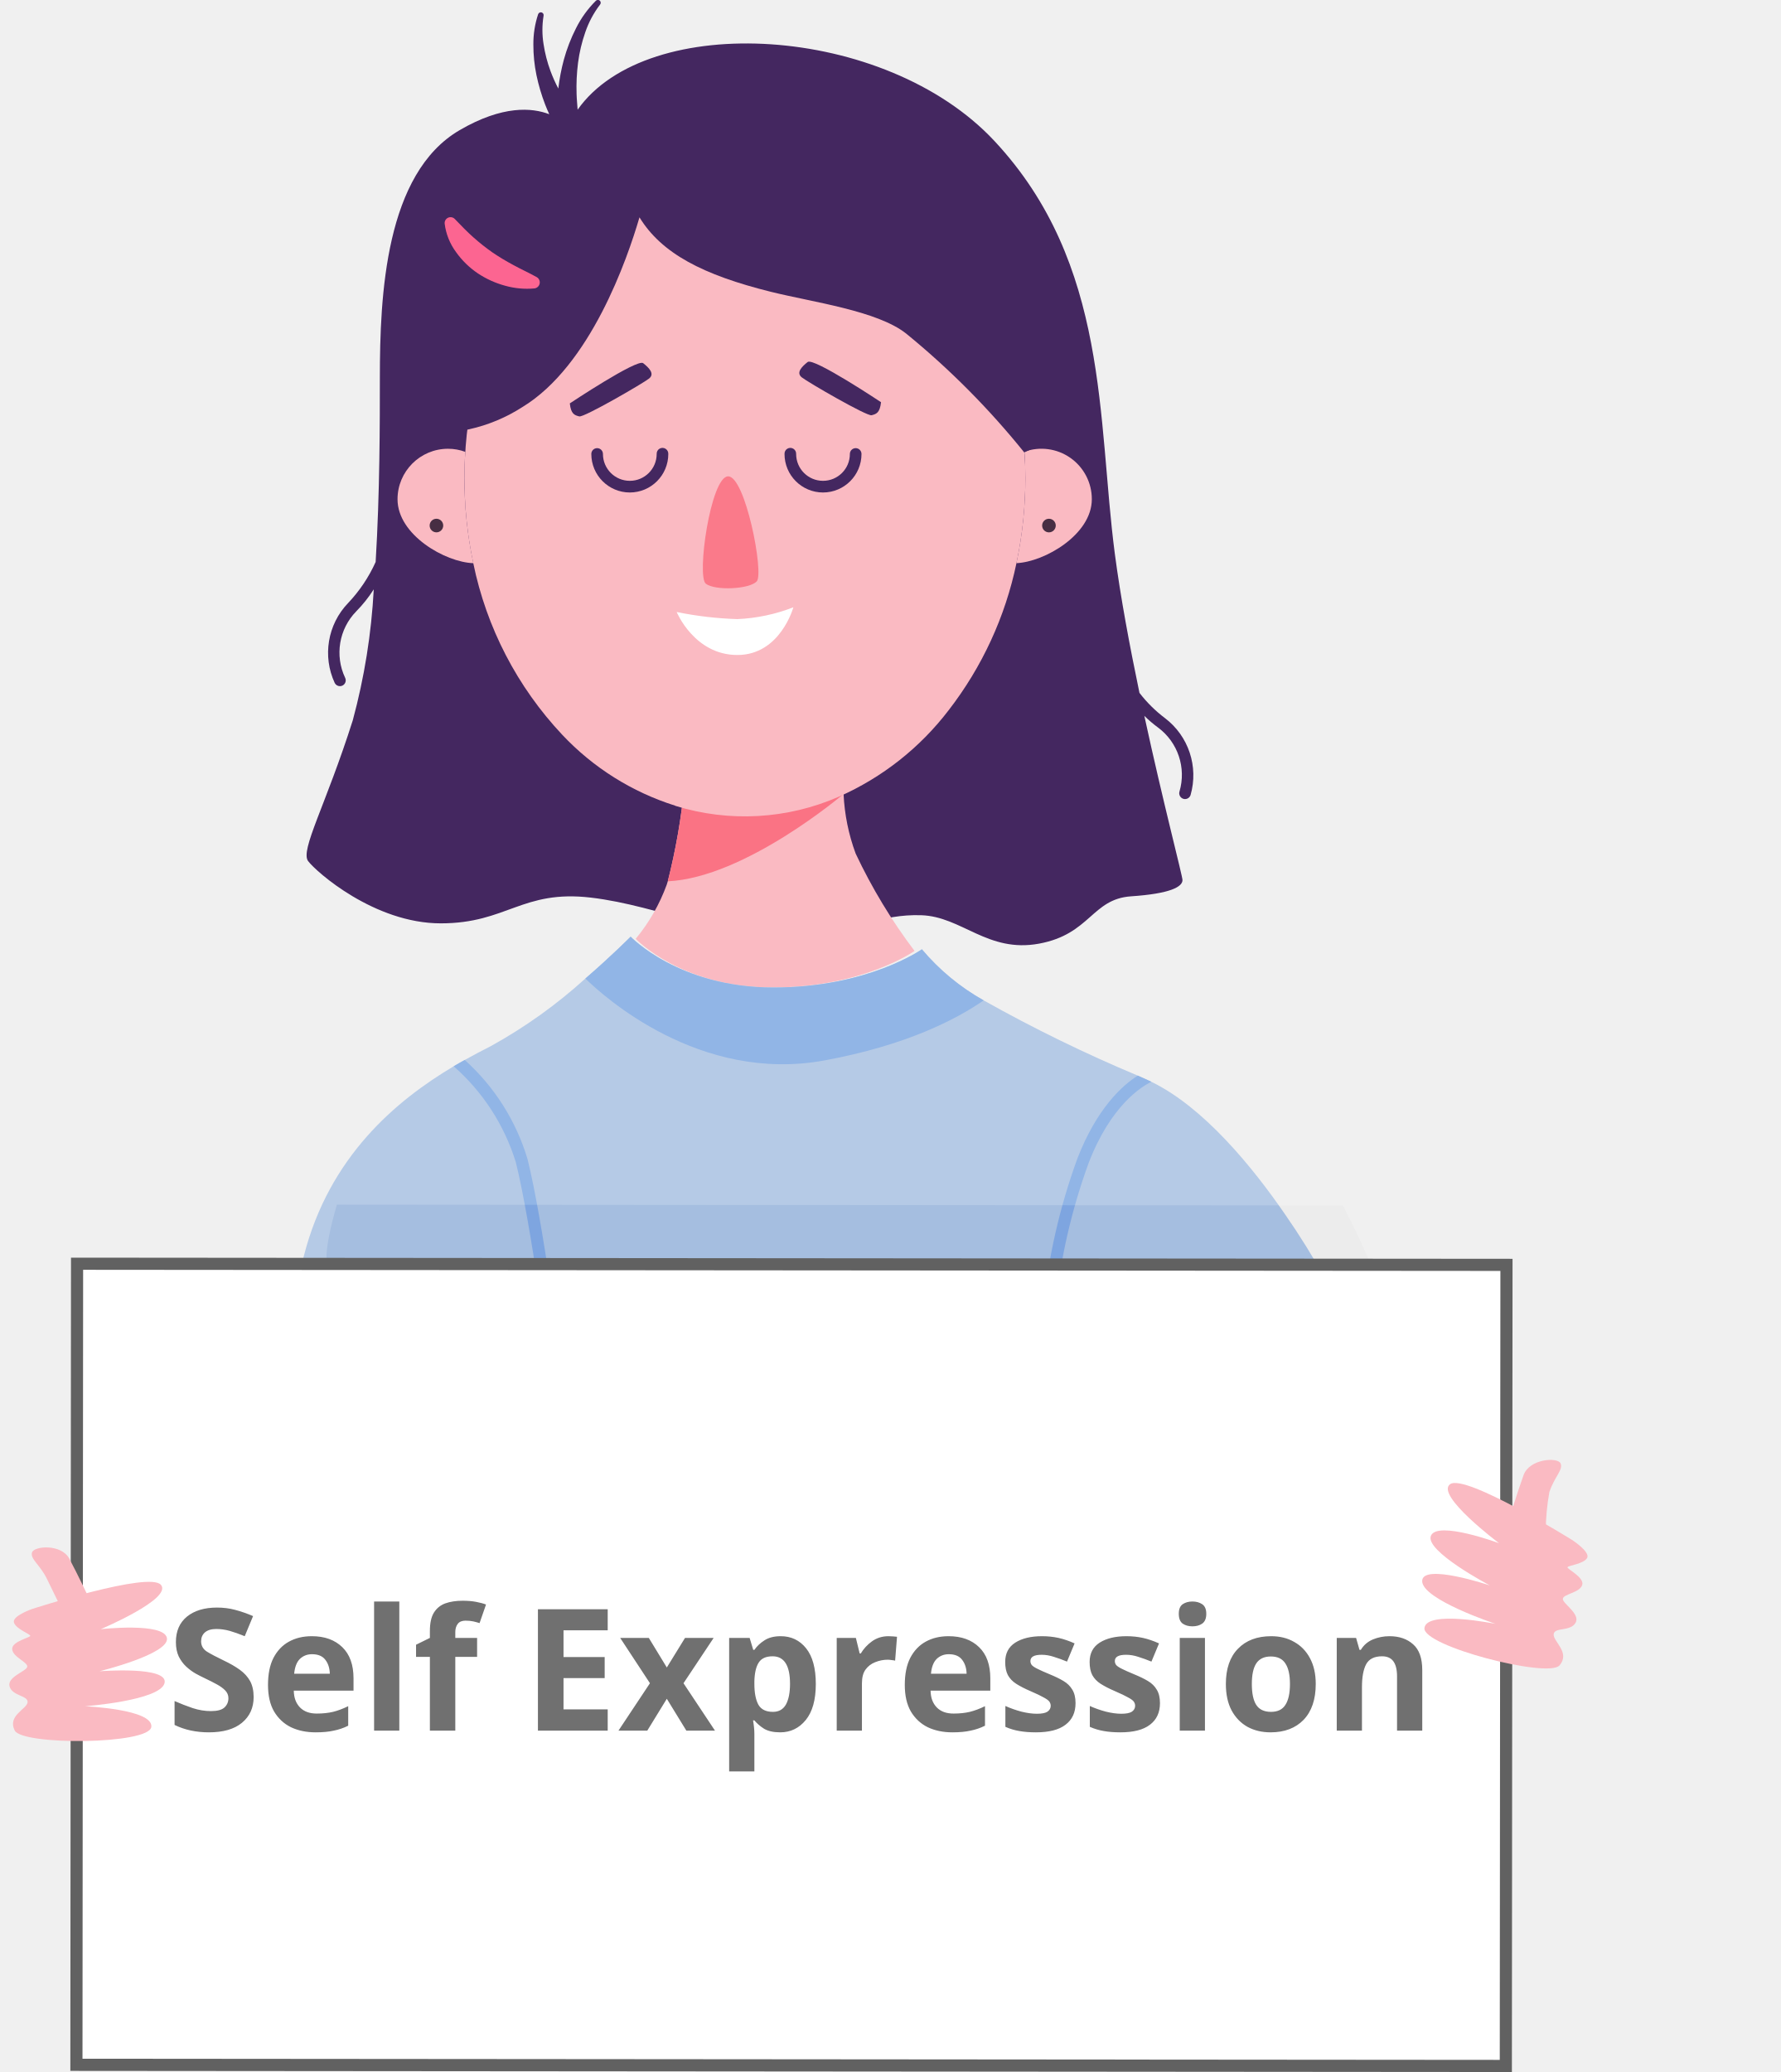
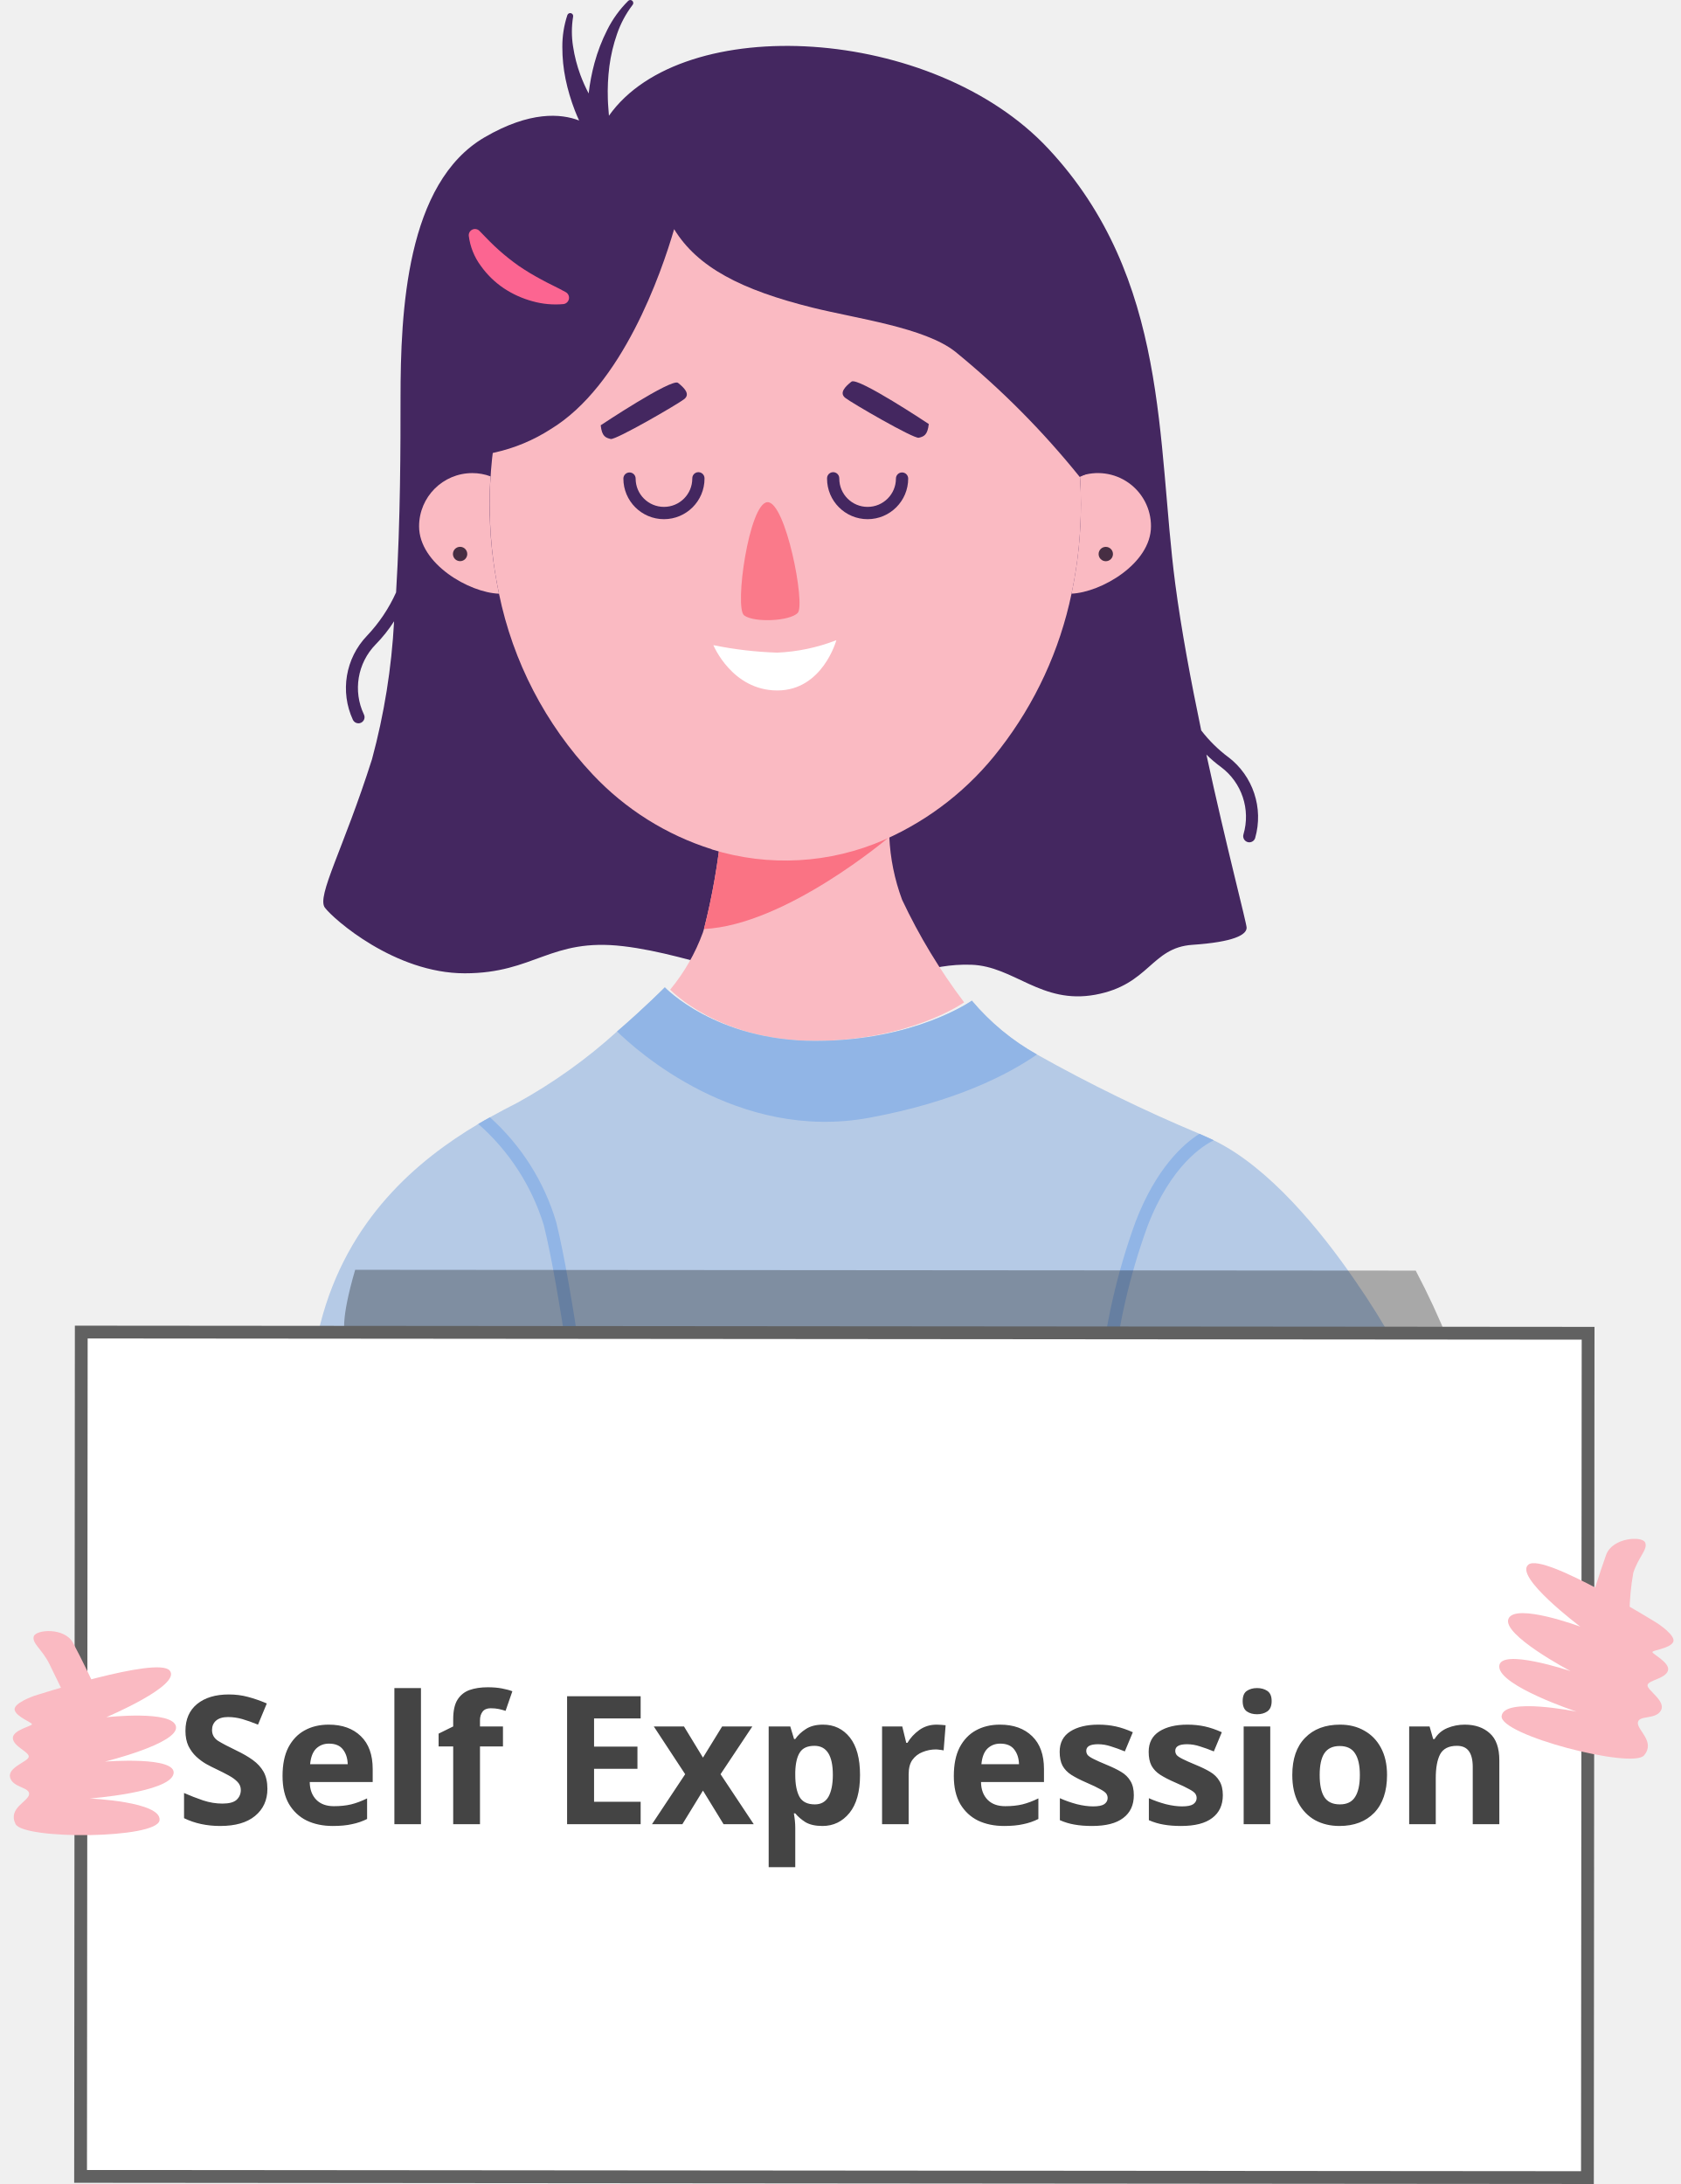
- <svg xmlns="http://www.w3.org/2000/svg" width="146.744" height="170.728" viewBox="0 0 146.744 170.728">
-   <g id="Group_86" data-name="Group 86" transform="translate(-510.254 -158.295)">
+ <svg xmlns="http://www.w3.org/2000/svg" width="131.391" height="170.738" viewBox="0 0 131.391 170.738">
+   <defs>
+     <style>
+       .cls-1 {
+         fill: #442760;
+       }
+ 
+       .cls-2 {
+         fill: #fabac2;
+       }
+ 
+       .cls-3 {
+         fill: #fa7384;
+       }
+ 
+       .cls-4 {
+         fill: #fa7a8a;
+       }
+ 
+       .cls-11, .cls-5 {
+         fill: #fff;
+       }
+ 
+       .cls-6 {
+         fill: #472e43;
+       }
+ 
+       .cls-7 {
+         fill: #fc6591;
+       }
+ 
+       .cls-8 {
+         fill: #b5cae6;
+       }
+ 
+       .cls-9 {
+         fill: #91b5e6;
+       }
+ 
+       .cls-10 {
+         opacity: 0.3;
+       }
+ 
+       .cls-11 {
+         stroke: #616161;
+       }
+ 
+       .cls-12 {
+         fill: #444;
+         font-size: 14px;
+         font-family: SegoePrint-Bold, Segoe Print;
+         font-weight: 700;
+       }
+     </style>
+   </defs>
+   <g id="Group_86" data-name="Group 86" transform="translate(-510.252 -158.287)">
    <g id="Group_14" data-name="Group 14" transform="translate(403 116)">
      <g id="Group_9" data-name="Group 9">
-         <path id="Path_1" data-name="Path 1" d="M203.256,101.472a11.016,11.016,0,0,1-2.108-2.085c-.8-3.835-1.558-7.872-2.03-11.462-1.45-11.043-.446-23.87-9.927-34.02-9.011-9.647-28.592-10.722-34.341-2.569l0-.022c-.026-.426-.075-.855-.084-1.283a15.968,15.968,0,0,1,.12-2.567,12.6,12.6,0,0,1,.594-2.506,8.046,8.046,0,0,1,1.2-2.26l.018-.023a.234.234,0,0,0-.345-.316,8.614,8.614,0,0,0-1.634,2.262,13.633,13.633,0,0,0-1.005,2.6,16.426,16.426,0,0,0-.454,2.371,12.627,12.627,0,0,1-.643-1.441,11.293,11.293,0,0,1-.576-2.237,7.262,7.262,0,0,1,0-2.294l.006-.029a.234.234,0,0,0-.451-.122,7.753,7.753,0,0,0-.392,2.5,12.259,12.259,0,0,0,.254,2.51,15.613,15.613,0,0,0,.717,2.428c.1.272.222.536.34.8-1.418-.544-3.838-.752-7.379,1.308-6.135,3.569-6.581,13.608-6.581,20.412,0,3.646,0,9.47-.347,15.173a12.209,12.209,0,0,1-2.278,3.394,5.908,5.908,0,0,0-1.094,6.575.479.479,0,0,0,.428.265.467.467,0,0,0,.213-.051.478.478,0,0,0,.216-.641,4.856,4.856,0,0,1,.914-5.471,11.142,11.142,0,0,0,1.445-1.814,51.9,51.9,0,0,1-1.728,10.789c-2.231,7.027-4.35,10.708-3.681,11.6s5.466,5.131,10.931,5.131,6.692-2.789,12.381-2.12,11.488,3.57,16.731,3.124,7.138-1.785,10.484-1.674,5.466,3.123,9.7,2.343,4.35-3.681,7.585-3.9,4.238-.781,4.238-1.339c0-.346-1.591-6.37-3.144-13.531a10.394,10.394,0,0,0,1.142.972,4.856,4.856,0,0,1,1.755,5.262.481.481,0,0,0,.313.6.489.489,0,0,0,.144.022.478.478,0,0,0,.456-.333A5.908,5.908,0,0,0,203.256,101.472Z" fill="#442760" />
+         <path id="Path_1" data-name="Path 1" class="cls-1" d="M203.256,101.472a11.017,11.017,0,0,1-2.108-2.085c-.8-3.835-1.558-7.872-2.03-11.462-1.45-11.043-.446-23.87-9.927-34.02-9.011-9.647-28.592-10.722-34.341-2.569v-.022c-.026-.426-.075-.855-.084-1.283a15.969,15.969,0,0,1,.12-2.567,12.6,12.6,0,0,1,.594-2.506,8.046,8.046,0,0,1,1.2-2.26l.018-.023a.234.234,0,0,0-.345-.316,8.614,8.614,0,0,0-1.634,2.262,13.634,13.634,0,0,0-1,2.6,16.429,16.429,0,0,0-.454,2.371,12.623,12.623,0,0,1-.643-1.441,11.294,11.294,0,0,1-.576-2.237,7.262,7.262,0,0,1,0-2.294l.006-.029a.234.234,0,0,0-.451-.122,7.753,7.753,0,0,0-.392,2.5,12.259,12.259,0,0,0,.254,2.51,15.614,15.614,0,0,0,.717,2.428c.1.272.222.536.34.8-1.418-.544-3.838-.752-7.379,1.308-6.135,3.569-6.581,13.608-6.581,20.412,0,3.646,0,9.47-.347,15.173a12.209,12.209,0,0,1-2.278,3.394,5.908,5.908,0,0,0-1.094,6.575.479.479,0,0,0,.428.265.467.467,0,0,0,.213-.051.478.478,0,0,0,.216-.641,4.856,4.856,0,0,1,.914-5.471,11.142,11.142,0,0,0,1.445-1.814,51.9,51.9,0,0,1-1.728,10.789c-2.231,7.027-4.35,10.708-3.681,11.6s5.466,5.131,10.931,5.131,6.692-2.789,12.381-2.12,11.488,3.57,16.731,3.124,7.138-1.785,10.484-1.674,5.466,3.123,9.7,2.343,4.35-3.681,7.585-3.9,4.238-.781,4.238-1.339c0-.346-1.591-6.37-3.144-13.531a10.4,10.4,0,0,0,1.142.972,4.856,4.856,0,0,1,1.755,5.262.481.481,0,0,0,.313.6.489.489,0,0,0,.144.022.478.478,0,0,0,.456-.333,5.908,5.908,0,0,0-2.1-6.331Z" />
        <g id="Group_1" data-name="Group 1">
-           <path id="Path_2" data-name="Path 2" d="M182.615,120.648s-4.241,3.016-11.718,3.016-11.259-4.011-11.259-4.011a15.154,15.154,0,0,0,2.556-4.462c.029-.086.058-.182.086-.277a51.961,51.961,0,0,0,1.37-7.87l13.106-1.34a17.677,17.677,0,0,0,.01,2.01,16.255,16.255,0,0,0,.995,4.911,45.205,45.205,0,0,0,4.845,8.014Z" fill="#fabac2" />
-           <path id="Path_3" data-name="Path 3" d="M176.766,107.714a.01.01,0,0,0-.01.01s-8.071,6.883-14.476,7.19a51.961,51.961,0,0,0,1.37-7.87l13.106-1.34A17.677,17.677,0,0,0,176.766,107.714Z" fill="#fa7384" />
+           <path id="Path_2" data-name="Path 2" class="cls-2" d="M182.615,120.648s-4.241,3.016-11.718,3.016-11.259-4.011-11.259-4.011a15.154,15.154,0,0,0,2.556-4.462c.029-.086.058-.182.086-.277a51.963,51.963,0,0,0,1.37-7.87l13.106-1.34a17.684,17.684,0,0,0,.01,2.01,16.256,16.256,0,0,0,1,4.911,45.205,45.205,0,0,0,4.845,8.014Z" />
+           <path id="Path_3" data-name="Path 3" class="cls-3" d="M176.766,107.714a.01.01,0,0,0-.01.01s-8.071,6.883-14.476,7.19a51.959,51.959,0,0,0,1.37-7.87l13.106-1.34A17.676,17.676,0,0,0,176.766,107.714Z" />
        </g>
        <g id="Group_8" data-name="Group 8">
          <g id="Group_7" data-name="Group 7">
            <g id="Group_4" data-name="Group 4">
-               <path id="Path_4" data-name="Path 4" d="M191.749,81.683c0,.651-.029,1.3-.058,1.953,0,.038-.009.086-.009.134a33.275,33.275,0,0,1-.671,4.931,29.679,29.679,0,0,1-5.591,12.12,23.119,23.119,0,0,1-9.028,7.113,19.323,19.323,0,0,1-13.5.757v-.01a21.747,21.747,0,0,1-9.305-5.84,29.183,29.183,0,0,1-7.334-14.14c-.172-.814-.316-1.647-.431-2.48a33.781,33.781,0,0,1-.3-4.538c0-.728.02-1.446.077-2.154.01-.163.019-.326.029-.479.048-.622.115-1.244.2-1.857,1.283-9.631,6.644-17.6,13.891-21.244a2.082,2.082,0,0,1,.211-.106,19.544,19.544,0,0,1,8.693-2.039c10.943,0,20.114,9.162,22.489,21.484a30.5,30.5,0,0,1,.545,4.231C191.72,80.228,191.749,80.955,191.749,81.683Z" fill="#fabac2" />
+               <path id="Path_4" data-name="Path 4" class="cls-2" d="M191.749,81.683c0,.651-.029,1.3-.058,1.953,0,.038-.009.086-.009.134a33.276,33.276,0,0,1-.671,4.931,29.679,29.679,0,0,1-5.591,12.12,23.119,23.119,0,0,1-9.028,7.113,19.323,19.323,0,0,1-13.5.757v-.01a21.747,21.747,0,0,1-9.3-5.84,29.183,29.183,0,0,1-7.334-14.14c-.172-.814-.316-1.647-.431-2.48a33.777,33.777,0,0,1-.3-4.538c0-.728.02-1.446.077-2.154.01-.163.019-.326.029-.479.048-.622.115-1.244.2-1.857,1.283-9.631,6.644-17.6,13.891-21.244a2.081,2.081,0,0,1,.211-.106,19.544,19.544,0,0,1,8.693-2.039c10.943,0,20.114,9.162,22.489,21.484a30.5,30.5,0,0,1,.545,4.231C191.72,80.228,191.749,80.955,191.749,81.683Z" />
              <g id="Group_2" data-name="Group 2">
-                 <path id="Path_5" data-name="Path 5" d="M159.152,82.875A3.175,3.175,0,0,1,155.98,79.7a.479.479,0,0,1,.958,0,2.214,2.214,0,1,0,4.428,0,.479.479,0,1,1,.957,0A3.175,3.175,0,0,1,159.152,82.875Z" fill="#442760" />
-                 <path id="Path_6" data-name="Path 6" d="M175.074,82.875A3.175,3.175,0,0,1,171.9,79.7a.479.479,0,1,1,.957,0,2.214,2.214,0,1,0,4.428,0,.479.479,0,0,1,.958,0A3.175,3.175,0,0,1,175.074,82.875Z" fill="#442760" />
+                 <path id="Path_5" data-name="Path 5" class="cls-1" d="M159.152,82.875A3.175,3.175,0,0,1,155.98,79.7a.479.479,0,0,1,.958,0,2.214,2.214,0,0,0,4.428,0,.479.479,0,1,1,.957,0,3.175,3.175,0,0,1-3.171,3.175Z" />
+                 <path id="Path_6" data-name="Path 6" class="cls-1" d="M175.074,82.875A3.175,3.175,0,0,1,171.9,79.7a.479.479,0,1,1,.957,0,2.214,2.214,0,0,0,4.428,0,.479.479,0,1,1,.958,0,3.175,3.175,0,0,1-3.169,3.175Z" />
              </g>
              <g id="Group_3" data-name="Group 3">
-                 <path id="Path_7" data-name="Path 7" d="M154.208,75.534s5.557-3.7,6.044-3.315.975.878.487,1.267-5.361,3.217-5.751,3.12S154.3,76.411,154.208,75.534Z" fill="#442760" />
-                 <path id="Path_8" data-name="Path 8" d="M179.853,75.436s-5.556-3.7-6.044-3.314-.974.877-.487,1.267,5.362,3.217,5.752,3.12S179.756,76.313,179.853,75.436Z" fill="#442760" />
+                 <path id="Path_7" data-name="Path 7" class="cls-1" d="M154.208,75.534s5.557-3.7,6.044-3.315.975.878.487,1.267-5.361,3.217-5.751,3.12S154.3,76.411,154.208,75.534Z" />
+                 <path id="Path_8" data-name="Path 8" class="cls-1" d="M179.853,75.436s-5.556-3.7-6.044-3.314-.974.877-.487,1.267,5.362,3.217,5.752,3.12S179.756,76.313,179.853,75.436Z" />
              </g>
-               <path id="Path_9" data-name="Path 9" d="M167.239,81.545c1.429-.065,2.989,8.005,2.372,8.655s-3.412.78-4.192.195S165.809,81.61,167.239,81.545Z" fill="#fa7a8a" />
-               <path id="Path_10" data-name="Path 10" d="M163.014,92.723a29.526,29.526,0,0,0,5,.585,14.436,14.436,0,0,0,4.615-.974s-1.073,3.931-4.615,3.931S163.014,92.723,163.014,92.723Z" fill="#fff" />
+               <path id="Path_9" data-name="Path 9" class="cls-4" d="M167.239,81.545c1.429-.065,2.989,8,2.372,8.655s-3.412.78-4.192.195S165.809,81.61,167.239,81.545Z" />
+               <path id="Path_10" data-name="Path 10" class="cls-5" d="M163.014,92.723a29.526,29.526,0,0,0,5,.585,14.436,14.436,0,0,0,4.615-.974s-1.073,3.931-4.615,3.931S163.014,92.723,163.014,92.723Z" />
            </g>
            <g id="Group_5" data-name="Group 5">
-               <path id="Path_13" data-name="Path 13" d="M146.259,88.7c-2.321-.078-6.248-2.332-6.248-5.266a4.162,4.162,0,0,1,4.161-4.162,4.059,4.059,0,0,1,1.428.257c-.055.714-.078,1.428-.078,2.153A33.554,33.554,0,0,0,146.259,88.7Z" fill="#fabac2" />
-               <path id="Path_14" data-name="Path 14" d="M143.777,85.6a.56.56,0,1,1-.56-.561A.56.56,0,0,1,143.777,85.6Z" fill="#472e43" />
+               <path id="Path_13" data-name="Path 13" class="cls-2" d="M146.259,88.7c-2.321-.078-6.248-2.332-6.248-5.266a4.162,4.162,0,0,1,4.161-4.162,4.059,4.059,0,0,1,1.428.257c-.055.714-.078,1.428-.078,2.153A33.553,33.553,0,0,0,146.259,88.7Z" />
+               <path id="Path_14" data-name="Path 14" class="cls-6" d="M143.777,85.6a.56.56,0,1,1-.164-.4A.56.56,0,0,1,143.777,85.6Z" />
            </g>
            <g id="Group_6" data-name="Group 6">
-               <path id="Path_15" data-name="Path 15" d="M197.222,83.432c0,2.912-3.894,5.165-6.214,5.266a33.553,33.553,0,0,0,.736-7.018c0-.725-.022-1.45-.078-2.164a4.149,4.149,0,0,1,5.556,3.916Z" fill="#fabac2" />
-               <path id="Path_16" data-name="Path 16" d="M194.25,85.6a.561.561,0,1,1-.561-.561A.561.561,0,0,1,194.25,85.6Z" fill="#472e43" />
+               <path id="Path_15" data-name="Path 15" class="cls-2" d="M197.222,83.432c0,2.912-3.894,5.165-6.214,5.266a33.554,33.554,0,0,0,.736-7.018c0-.725-.022-1.45-.078-2.164a4.149,4.149,0,0,1,5.556,3.916Z" />
+               <path id="Path_16" data-name="Path 16" class="cls-6" d="M194.25,85.6a.561.561,0,1,1-.561-.561A.561.561,0,0,1,194.25,85.6Z" />
            </g>
          </g>
-           <path id="Path_17" data-name="Path 17" d="M168.628,53.326a21.16,21.16,0,0,0-8.881,2.077,2.378,2.378,0,0,0-.237.118c-7.453,3.751-12.876,12.031-14.152,21.609l-.087.654.649-.12a13.464,13.464,0,0,0,4.373-1.824c5.61-3.4,8.651-12.2,9.655-15.638,1.819,2.978,5.24,4.75,10.84,6.14,3.473.862,8.725,1.547,11.125,3.43a66.251,66.251,0,0,1,9.739,9.8l.844-.39C190.014,66.305,186.64,52.832,168.628,53.326Z" fill="#442760" />
-           <path id="Path_18" data-name="Path 18" d="M144.8,60.41c.467.487.963,1,1.457,1.437a17.305,17.305,0,0,0,1.558,1.236,18.685,18.685,0,0,0,1.731,1.044c.6.336,1.249.619,1.914.991l.029.016a.5.5,0,0,1-.2.926,6.667,6.667,0,0,1-2.409-.221,7.668,7.668,0,0,1-2.252-1.02,7,7,0,0,1-1.791-1.746,4.97,4.97,0,0,1-.941-2.343.487.487,0,0,1,.833-.393Z" fill="#fc6591" />
+           <path id="Path_17" data-name="Path 17" class="cls-1" d="M168.628,53.326a21.16,21.16,0,0,0-8.881,2.077,2.376,2.376,0,0,0-.237.118c-7.453,3.751-12.876,12.031-14.152,21.609l-.087.654.649-.12a13.464,13.464,0,0,0,4.373-1.824c5.61-3.4,8.651-12.2,9.655-15.638,1.819,2.978,5.24,4.75,10.84,6.14,3.473.862,8.725,1.547,11.125,3.43a66.251,66.251,0,0,1,9.739,9.8l.844-.39C190.014,66.305,186.64,52.832,168.628,53.326Z" />
+           <path id="Path_18" data-name="Path 18" class="cls-7" d="M144.8,60.41c.467.487.963,1,1.457,1.437a17.3,17.3,0,0,0,1.558,1.236,18.684,18.684,0,0,0,1.731,1.044c.6.336,1.249.619,1.914.991l.029.016a.5.5,0,0,1-.2.926,6.667,6.667,0,0,1-2.409-.221,7.668,7.668,0,0,1-2.252-1.02,7,7,0,0,1-1.791-1.746,4.97,4.97,0,0,1-.941-2.343.487.487,0,0,1,.833-.393Z" />
        </g>
      </g>
      <g id="Group_10" data-name="Group 10">
-         <path id="Path_19" data-name="Path 19" d="M216.419,147.614l-22.21,2.54-.95.1h-.02l-40.7,4.65-21.87,2.5s-.48-.84.2-4.99c.26-1.65.7-3.82,1.43-6.66,2.1-8.18,7.6-12.78,12.34-15.6.31-.18.61-.36.91-.52.75-.42,1.46-.79,2.13-1.13a41.288,41.288,0,0,0,7.81-5.58c2.19-1.89,3.73-3.45,3.73-3.45s3.96,4.19,11.76,4.19,12.24-3.15,12.24-3.15a18.455,18.455,0,0,0,5.09,4.21,122.8,122.8,0,0,0,12.7,6.2c.28.12.57.25.85.38.09.04.18.08.27.13,4.32,2.09,8.36,7.05,11.03,10.94A59.915,59.915,0,0,1,216.419,147.614Z" fill="#b5cae6" />
-         <path id="Path_20" data-name="Path 20" d="M188.309,124.724c-2.22,1.54-6.33,3.7-13.13,4.95-10.3,1.89-18.23-5.32-19.69-6.75,2.19-1.89,3.73-3.45,3.73-3.45s3.96,4.19,11.76,4.19,12.24-3.15,12.24-3.15A18.455,18.455,0,0,0,188.309,124.724Z" fill="#91b5e6" />
-         <path id="Path_21" data-name="Path 21" d="M153.539,154.774l-1,.13c-.01-.12-1.52-11.8-2.78-16.84a17.3,17.3,0,0,0-5.12-7.91c.31-.18.61-.36.91-.52a17.832,17.832,0,0,1,5.18,8.19C152,142.924,153.519,154.654,153.539,154.774Z" fill="#91b5e6" />
-         <path id="Path_22" data-name="Path 22" d="M202.129,131.434c-.83.4-3.35,1.96-5.17,6.69a49.5,49.5,0,0,0-2.75,12.03c-.01.11-.01.17-.01.18l-.94-.08h-.06a50.484,50.484,0,0,1,2.83-12.49c1.6-4.14,3.71-6.04,4.98-6.84.28.12.57.25.85.38C201.949,131.344,202.039,131.384,202.129,131.434Z" fill="#91b5e6" />
+         <path id="Path_19" data-name="Path 19" class="cls-8" d="M216.419,147.614l-22.21,2.54-.95.1h-.02l-40.7,4.65-21.87,2.5s-.48-.84.2-4.99c.26-1.65.7-3.82,1.43-6.66,2.1-8.18,7.6-12.78,12.34-15.6.31-.18.61-.36.91-.52.75-.42,1.46-.79,2.13-1.13a41.289,41.289,0,0,0,7.81-5.58c2.19-1.89,3.73-3.45,3.73-3.45s3.96,4.19,11.76,4.19,12.24-3.15,12.24-3.15a18.455,18.455,0,0,0,5.09,4.21,122.8,122.8,0,0,0,12.7,6.2c.28.12.57.25.85.38.09.04.18.08.27.13,4.32,2.09,8.36,7.05,11.03,10.94a59.918,59.918,0,0,1,3.26,5.24Z" />
+         <path id="Path_20" data-name="Path 20" class="cls-9" d="M188.309,124.724c-2.22,1.54-6.33,3.7-13.13,4.95-10.3,1.89-18.23-5.32-19.69-6.75,2.19-1.89,3.73-3.45,3.73-3.45s3.96,4.19,11.76,4.19,12.24-3.15,12.24-3.15A18.455,18.455,0,0,0,188.309,124.724Z" />
+         <path id="Path_21" data-name="Path 21" class="cls-9" d="M153.539,154.774l-1,.13c-.01-.12-1.52-11.8-2.78-16.84a17.3,17.3,0,0,0-5.12-7.91c.31-.18.61-.36.91-.52a17.832,17.832,0,0,1,5.18,8.19C152,142.924,153.519,154.654,153.539,154.774Z" />
+         <path id="Path_22" data-name="Path 22" class="cls-9" d="M202.129,131.434c-.83.4-3.35,1.96-5.17,6.69a49.5,49.5,0,0,0-2.75,12.03c-.01.11-.01.17-.01.18l-.94-.08h-.06a50.485,50.485,0,0,1,2.83-12.49c1.6-4.14,3.71-6.04,4.98-6.84.28.12.57.25.85.38C201.949,131.344,202.039,131.384,202.129,131.434Z" />
      </g>
      <g id="Group_13" data-name="Group 13" transform="translate(23.696 -25.671) rotate(7)">
-         <path id="Path_23" data-name="Path 23" d="M216.419,147.614l-22.21,2.54-.95.1h-.02l-40.7,4.65-21.87,2.5s-.48-.84.2-4.99l82.29-10.04A59.915,59.915,0,0,1,216.419,147.614Z" opacity="0.3" style="mix-blend-mode: soft-light;isolation: isolate" />
-         <rect id="Rectangle_2" data-name="Rectangle 2" width="117.786" height="66.007" transform="translate(110.211 159.854) rotate(-6.954)" fill="#fff" stroke="#616161" stroke-width="1" />
+         <path id="Path_23" data-name="Path 23" class="cls-10" d="M216.419,147.614l-22.21,2.54-.95.1h-.02l-40.7,4.65-21.87,2.5s-.48-.84.2-4.99l82.29-10.04a59.918,59.918,0,0,1,3.26,5.24Z" />
+         <rect id="Rectangle_2" data-name="Rectangle 2" class="cls-11" width="117.786" height="66.007" transform="translate(110.211 159.854) rotate(-6.954)" />
        <g id="Group_11" data-name="Group 11">
-           <path id="Path_24" data-name="Path 24" d="M110,188.543s9.216-4.288,10.3-3.264-4.48,4.224-4.48,4.224,5.12-1.216,5.5.064-5.184,3.392-5.184,3.392,5.632-1.152,5.44.32-6.272,2.688-6.272,2.688,5.632-.448,5.632,1.024-10.368,2.816-11.136,1.664.768-1.856.768-2.432-1.312-.352-1.632-1.12,1.248-1.408,1.248-1.792-1.28-.64-1.408-1.28,1.386-1.131,1.344-1.28-1.259-.416-1.472-.928S110,188.543,110,188.543Z" fill="#fabac2" />
-           <path id="Path_25" data-name="Path 25" d="M112.347,188.149s-1.018-1.586-1.45-2.24c-.7-1.067-1.558-1.43-1.472-1.984s2.3-1.024,3.114.128,2.07,3.136,2.07,3.136Z" fill="#fabac2" />
+           <path id="Path_24" data-name="Path 24" class="cls-2" d="M110,188.543s9.216-4.288,10.3-3.264-4.48,4.224-4.48,4.224,5.12-1.216,5.5.064-5.184,3.392-5.184,3.392,5.632-1.152,5.44.32-6.272,2.688-6.272,2.688,5.632-.448,5.632,1.024-10.368,2.816-11.136,1.664.768-1.856.768-2.432-1.312-.352-1.632-1.12,1.248-1.408,1.248-1.792-1.28-.64-1.408-1.28,1.386-1.131,1.344-1.28-1.259-.416-1.472-.928S110,188.543,110,188.543Z" />
+           <path id="Path_25" data-name="Path 25" class="cls-2" d="M112.347,188.149s-1.018-1.586-1.45-2.24c-.7-1.067-1.558-1.43-1.472-1.984s2.3-1.024,3.114.128,2.07,3.136,2.07,3.136Z" />
        </g>
        <g id="Group_12" data-name="Group 12">
-           <path id="Path_26" data-name="Path 26" d="M235.291,167.447s-9.455-4.4-10.571-3.349,4.6,4.333,4.6,4.333-5.252-1.247-5.646.066,5.318,3.48,5.318,3.48-5.778-1.182-5.581.328,6.434,2.758,6.434,2.758-5.777-.46-5.777,1.05S234.7,179,235.488,177.82s-.788-1.9-.788-2.5,1.346-.361,1.674-1.149-1.28-1.444-1.28-1.838,1.313-.657,1.444-1.313-1.422-1.16-1.379-1.313,1.292-.427,1.51-.952S235.291,167.447,235.291,167.447Z" fill="#fabac2" />
-           <path id="Path_27" data-name="Path 27" d="M233.013,166.94a18.529,18.529,0,0,1-.092-3.2c.255-1.287.925-1.962.628-2.456s-2.585-.078-2.908,1.33-.748,3.782-.748,3.782Z" fill="#fabac2" />
+           <path id="Path_26" data-name="Path 26" class="cls-2" d="M235.291,167.447s-9.455-4.4-10.571-3.349,4.6,4.333,4.6,4.333-5.252-1.247-5.646.066,5.318,3.48,5.318,3.48-5.778-1.182-5.581.328,6.434,2.758,6.434,2.758-5.777-.46-5.777,1.05S234.7,179,235.488,177.82s-.788-1.9-.788-2.5,1.346-.361,1.674-1.149-1.28-1.444-1.28-1.838,1.313-.657,1.444-1.313-1.422-1.16-1.379-1.313,1.292-.427,1.51-.952S235.291,167.447,235.291,167.447Z" />
+           <path id="Path_27" data-name="Path 27" class="cls-2" d="M233.013,166.94a18.53,18.53,0,0,1-.092-3.2c.255-1.287.925-1.962.628-2.456s-2.585-.078-2.908,1.33-.748,3.782-.748,3.782Z" />
        </g>
      </g>
    </g>
-     <text id="Self_Expression" data-name="Self Expression" transform="translate(523.998 283.895)" fill="#707070" font-size="14" font-family="SegoePrint-Bold, Segoe Print" font-weight="700">
-       <tspan x="0" y="17">Self Expression</tspan>
+     <text id="Self_Expression" data-name="Self Expression" class="cls-12" transform="translate(523.998 300.895)">
+       <tspan x="0" y="0">Self Expression</tspan>
    </text>
  </g>
</svg>
